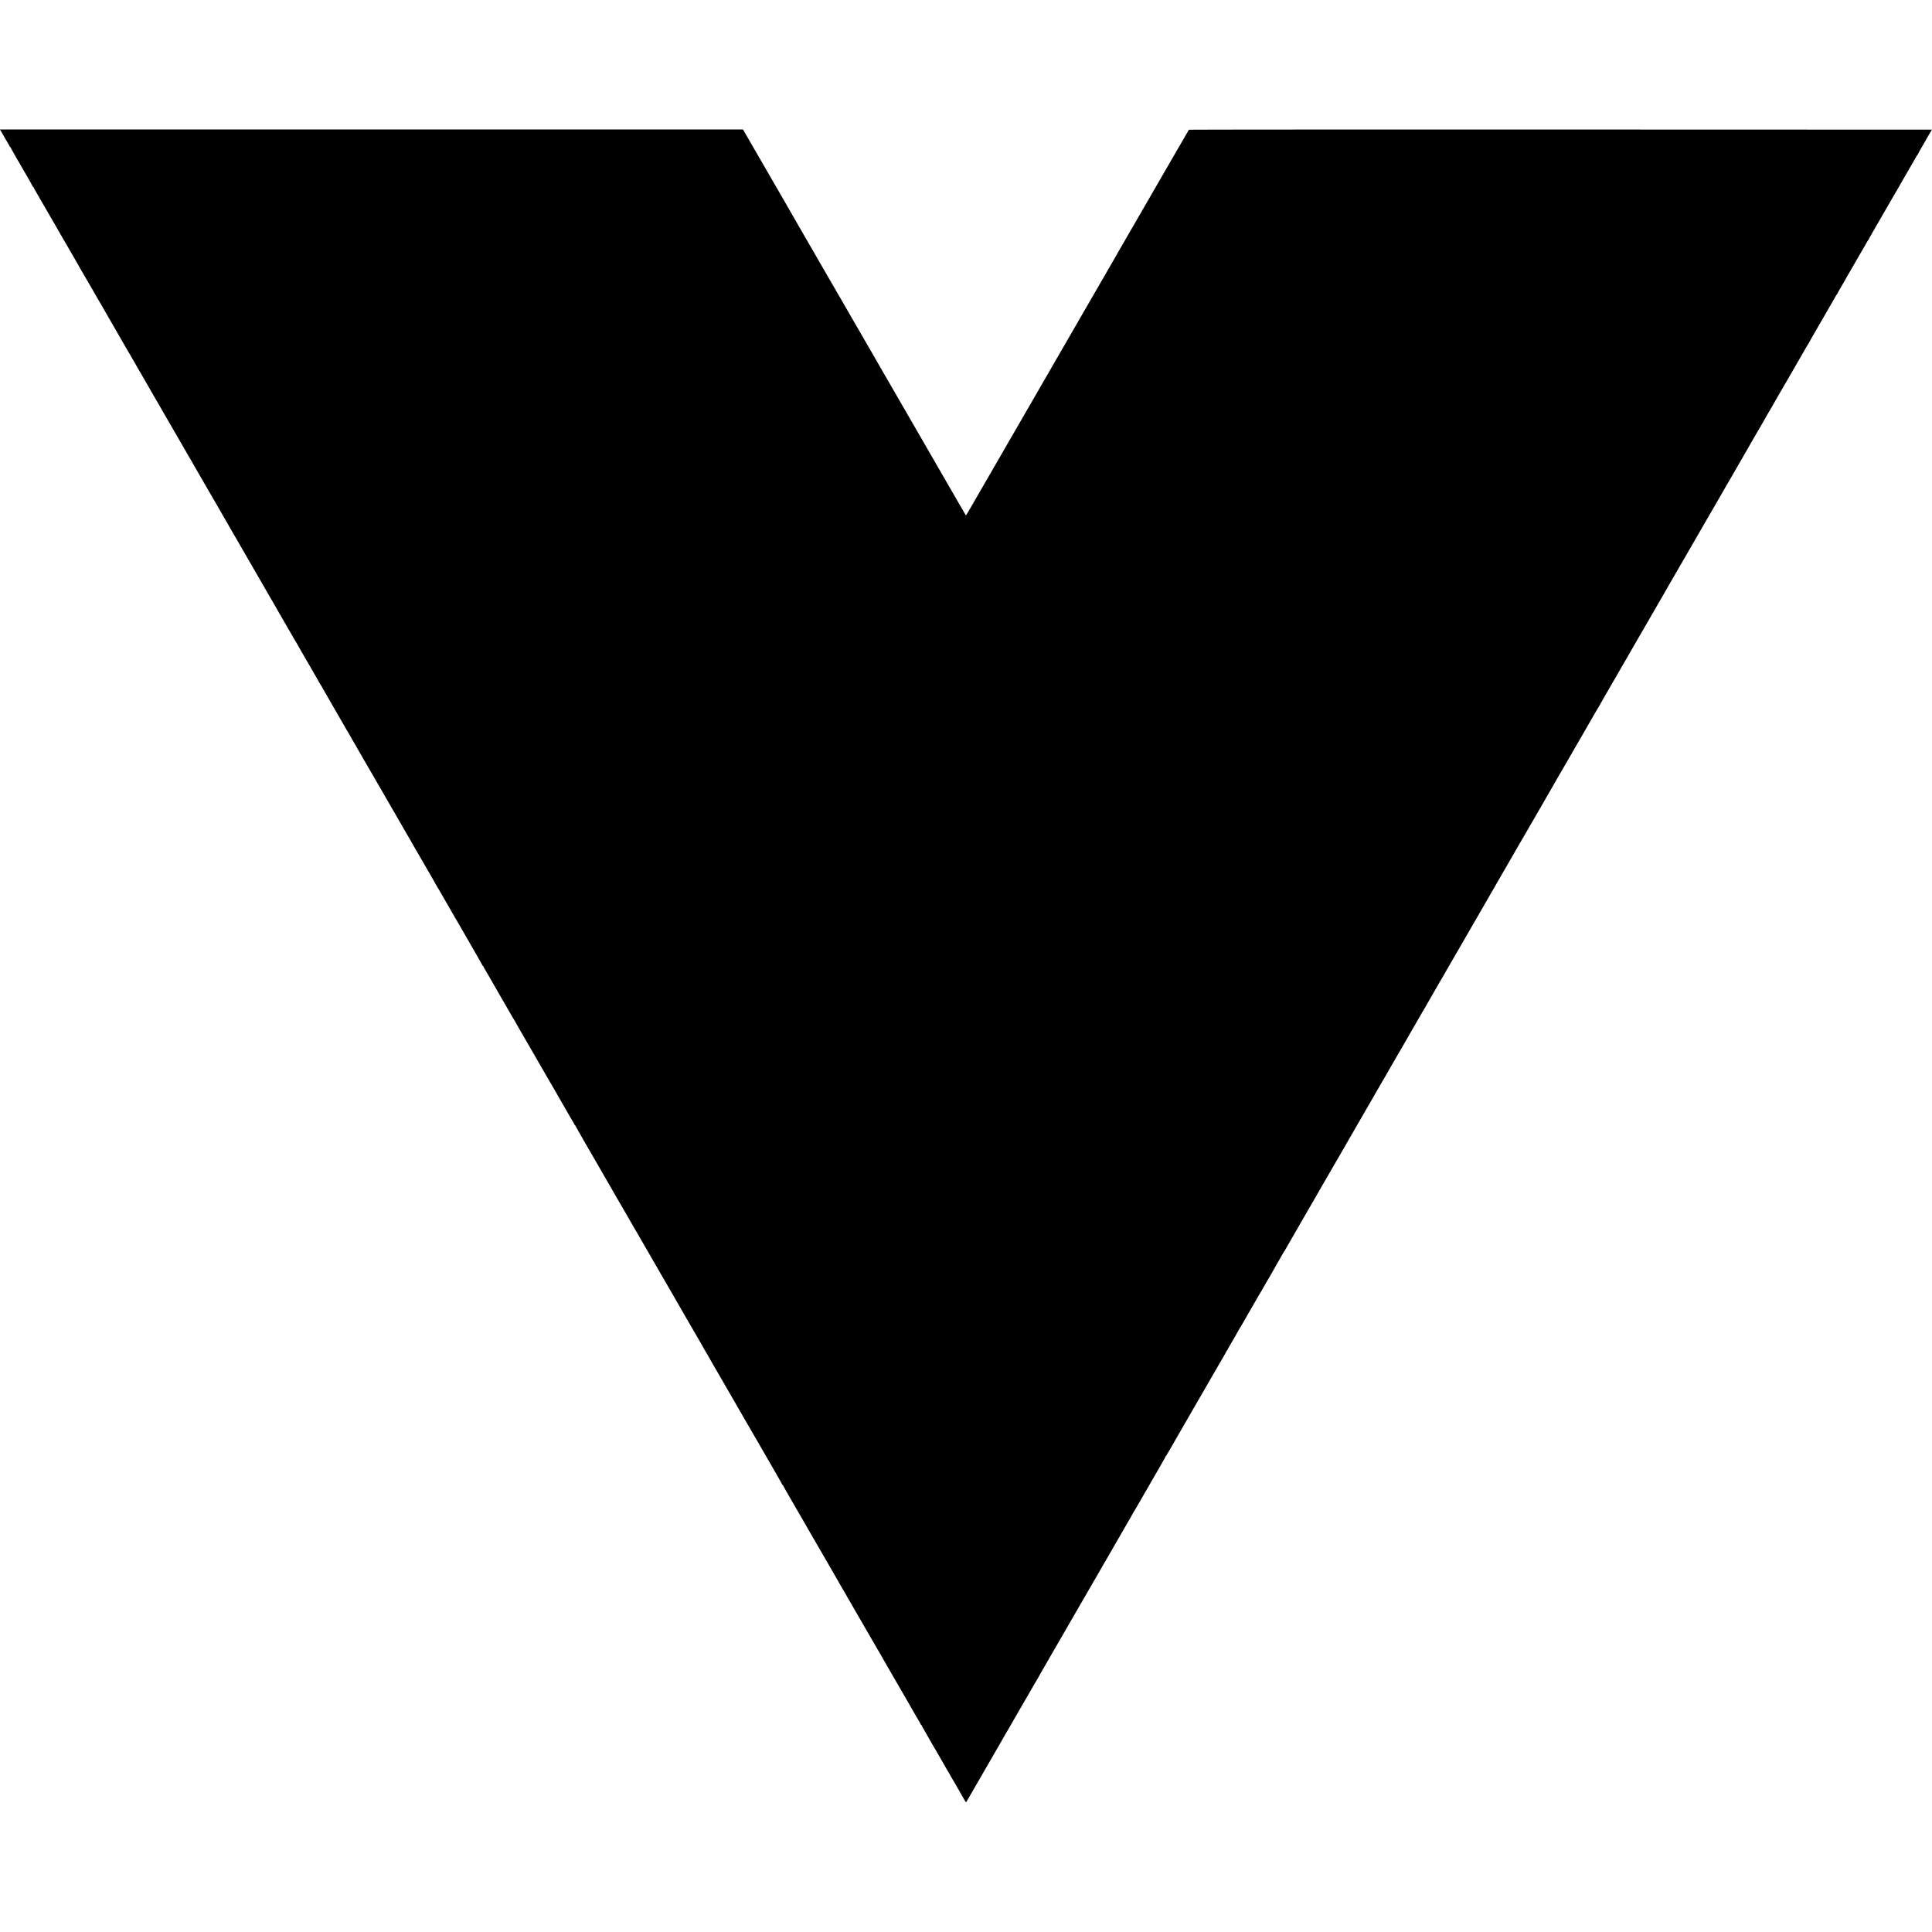
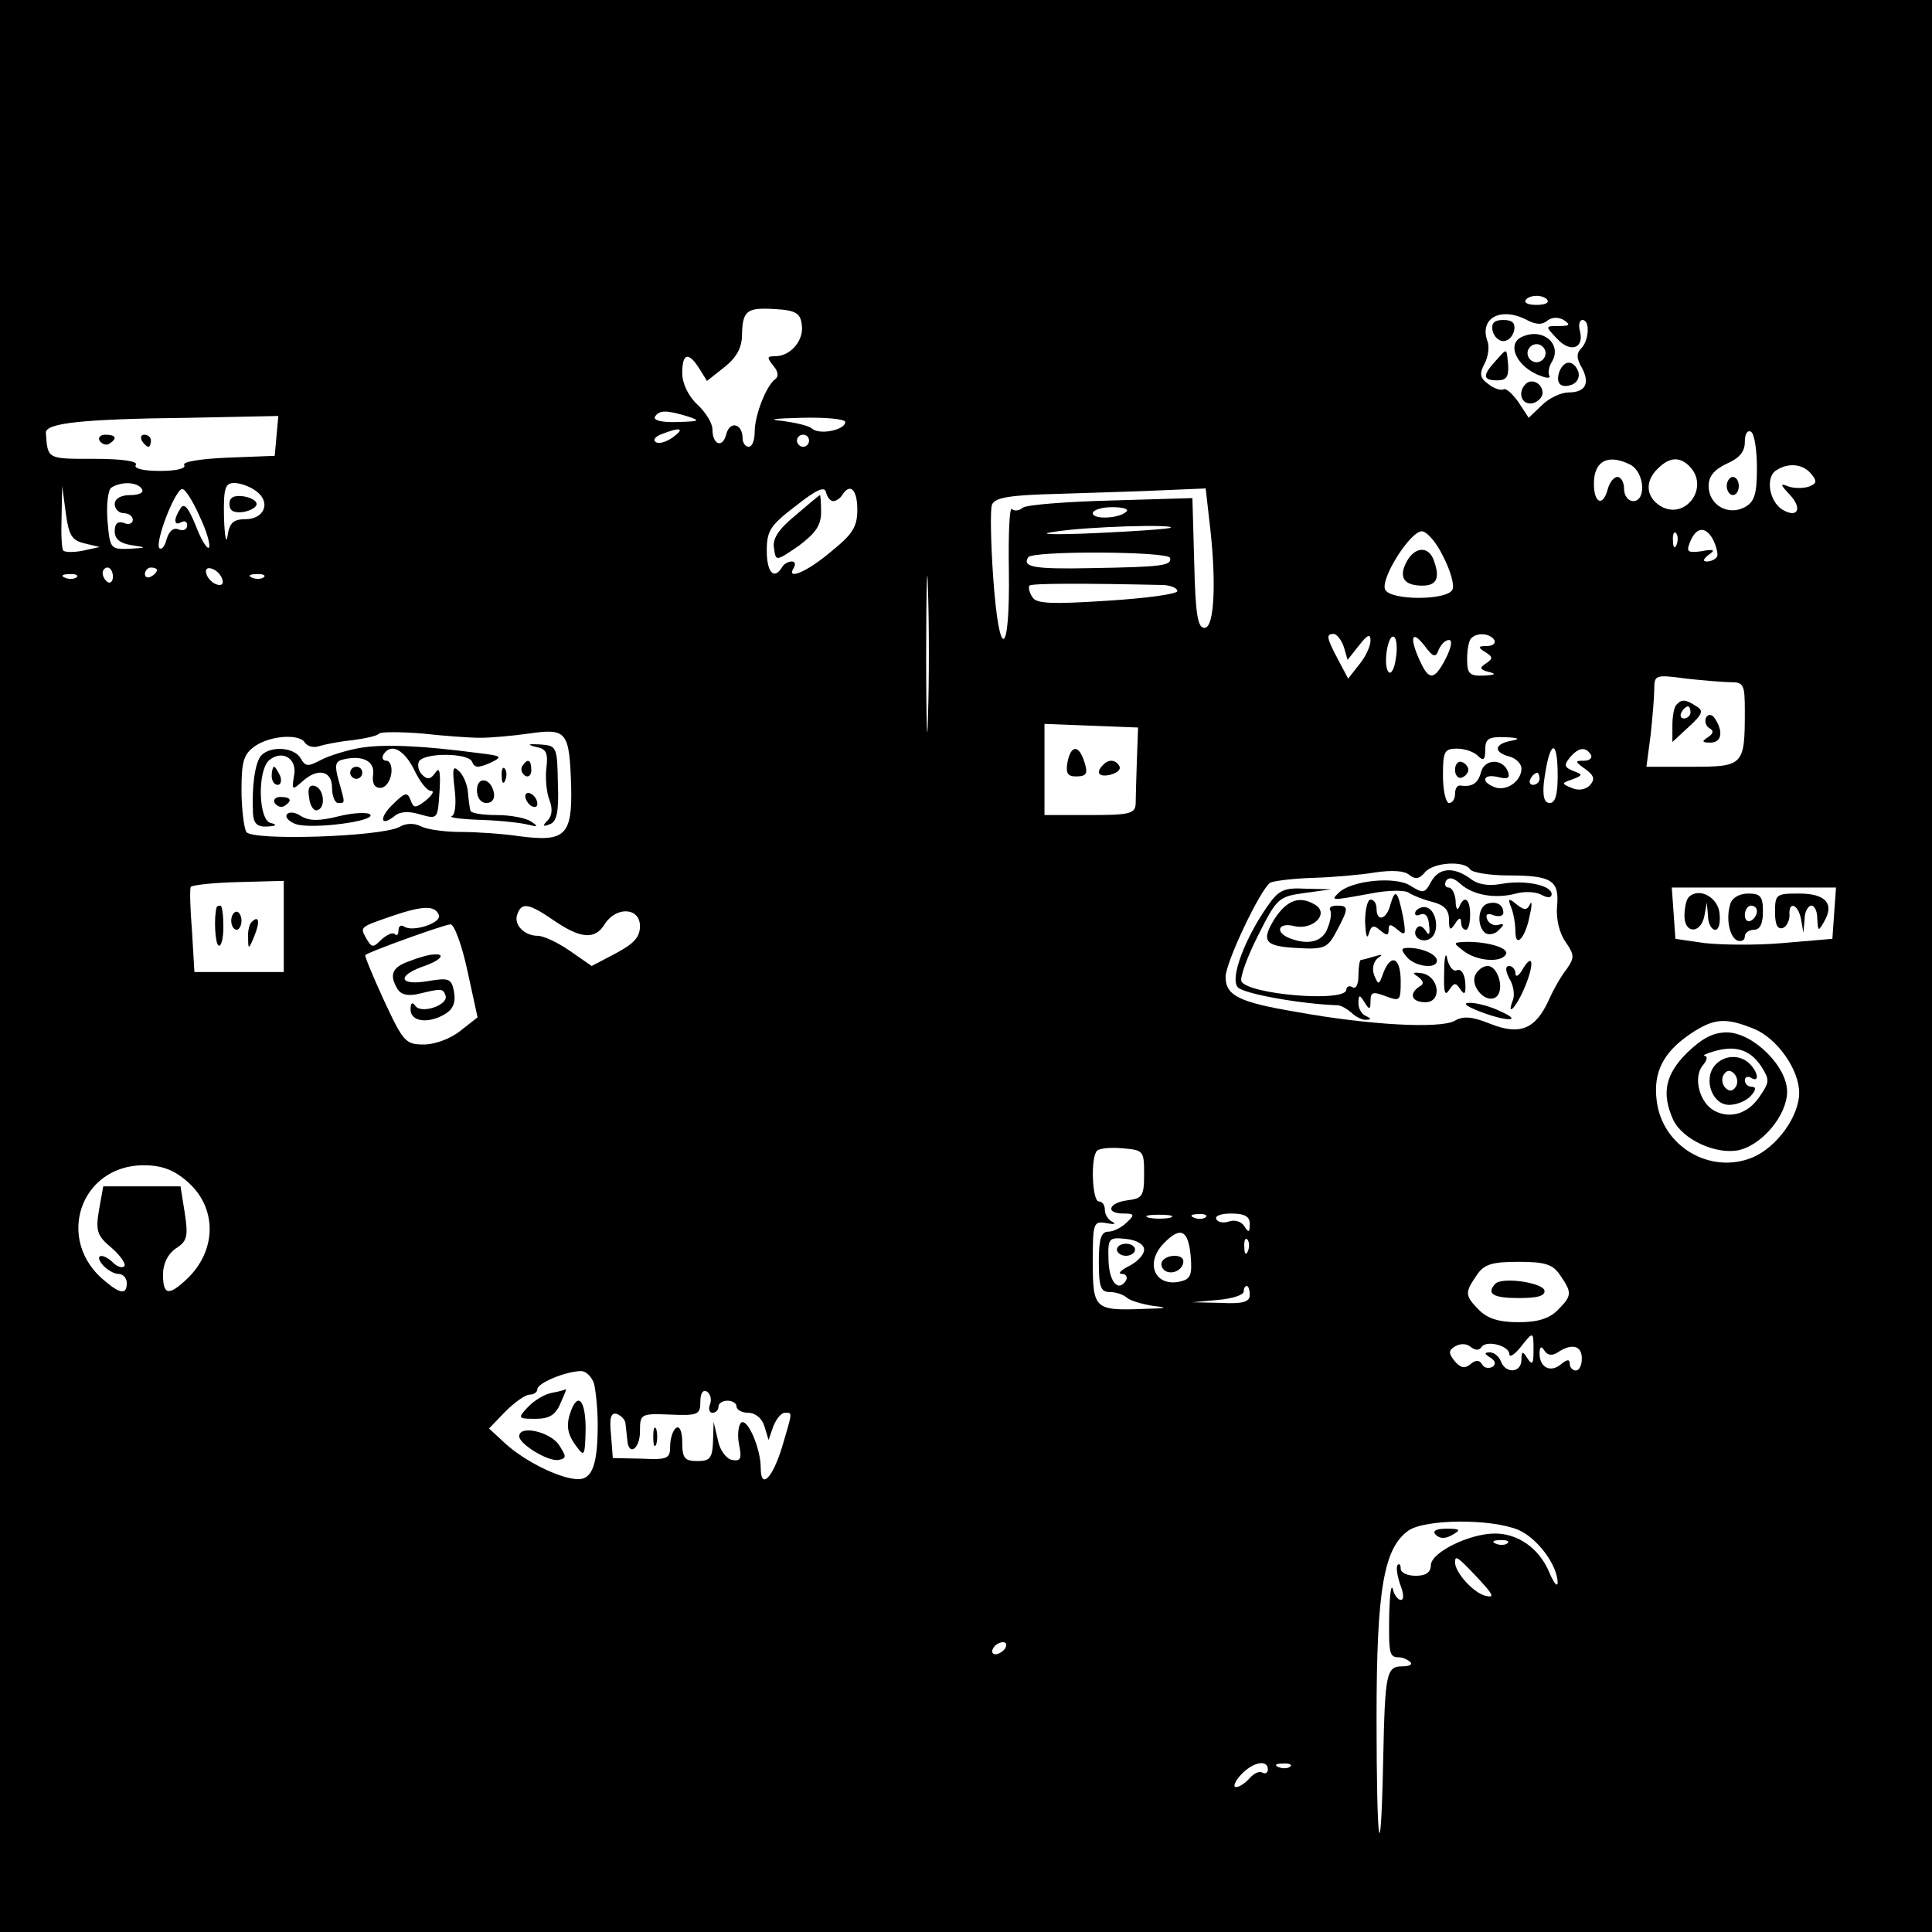
- <svg xmlns="http://www.w3.org/2000/svg" version="1.0" width="16pt" height="16pt" viewBox="0 0 16 16" preserveAspectRatio="xMidYMid meet">
-   <g transform="translate(0,16) scale(0.00032,-0.00032)" fill="#000000" stroke="none">
-     <path d="M18 46618 c45 -75 122 -207 122 -211 0 -2 25 -45 55 -95 30 -50 55 -96 55 -102 0 -5 5 -10 10 -10 6 0 10 -4 10 -9 0 -5 73 -135 161 -288 89 -153 173 -298 187 -323 14 -25 32 -57 41 -72 88 -149 187 -324 189 -335 2 -7 8 -13 13 -13 5 0 9 -4 9 -10 0 -5 46 -89 103 -187 175 -302 490 -846 507 -876 8 -16 20 -36 25 -45 28 -46 290 -498 339 -585 13 -23 74 -129 136 -236 61 -107 123 -215 137 -240 14 -25 29 -50 33 -56 5 -5 23 -37 40 -70 18 -33 38 -67 44 -75 11 -16 21 -33 63 -109 14 -25 29 -50 33 -56 4 -5 21 -35 38 -65 55 -100 261 -455 269 -465 4 -5 14 -21 20 -35 15 -29 41 -75 103 -180 24 -41 52 -88 60 -105 9 -16 57 -100 107 -185 112 -193 362 -626 380 -660 8 -14 23 -38 33 -55 11 -16 23 -37 27 -45 4 -8 26 -46 48 -85 23 -38 53 -90 67 -115 46 -81 64 -113 178 -310 62 -107 121 -210 132 -227 37 -67 56 -99 85 -148 16 -27 32 -57 36 -65 4 -8 15 -27 25 -42 9 -15 53 -89 96 -165 44 -76 177 -307 296 -513 120 -206 268 -463 330 -570 131 -227 117 -203 200 -348 36 -62 73 -125 82 -140 10 -15 21 -34 25 -42 4 -8 20 -37 36 -65 17 -27 38 -65 48 -82 49 -85 64 -111 87 -153 13 -25 28 -49 32 -55 4 -5 78 -134 165 -285 87 -151 166 -288 176 -305 10 -16 26 -43 35 -59 9 -17 125 -217 257 -445 132 -229 253 -441 270 -471 17 -30 45 -79 64 -108 18 -29 33 -54 33 -57 0 -2 20 -37 44 -77 24 -40 123 -212 221 -383 97 -170 190 -330 205 -355 16 -25 39 -65 53 -90 13 -25 81 -144 152 -265 70 -121 137 -238 150 -260 12 -22 37 -65 55 -95 18 -30 43 -73 55 -95 12 -22 48 -85 80 -140 77 -132 163 -280 190 -330 13 -22 71 -123 130 -225 59 -102 116 -199 126 -217 10 -17 29 -50 43 -72 15 -22 26 -43 26 -45 0 -2 27 -50 60 -106 33 -56 60 -103 60 -105 0 -2 55 -98 90 -155 8 -14 182 -316 239 -414 13 -22 45 -79 72 -124 27 -46 49 -86 49 -89 0 -2 14 -24 30 -48 16 -24 30 -46 30 -49 0 -5 74 -135 100 -176 5 -8 24 -42 43 -75 50 -88 58 -101 262 -455 104 -179 199 -345 213 -370 14 -25 28 -49 32 -55 4 -5 17 -26 28 -45 10 -19 62 -109 114 -200 114 -197 133 -230 170 -295 16 -27 33 -57 38 -65 17 -28 96 -165 103 -180 4 -8 16 -28 26 -45 10 -16 77 -131 148 -255 72 -124 181 -313 243 -420 62 -107 121 -209 131 -227 35 -62 323 -560 392 -678 38 -66 83 -145 100 -175 16 -30 33 -59 37 -65 4 -5 17 -27 29 -47 34 -61 56 -100 90 -156 17 -29 31 -55 31 -57 0 -2 17 -32 39 -67 21 -35 134 -229 251 -433 117 -203 235 -407 261 -451 27 -45 49 -85 49 -88 0 -4 8 -19 19 -34 15 -21 200 -341 309 -533 10 -19 33 -58 51 -87 17 -29 31 -54 31 -56 0 -2 25 -44 55 -94 30 -50 55 -95 55 -98 0 -4 6 -15 14 -23 7 -9 27 -41 43 -71 17 -30 170 -297 342 -594 171 -296 311 -542 311 -547 0 -5 5 -9 10 -9 6 0 10 -4 10 -10 0 -5 22 -47 49 -92 27 -46 58 -99 68 -118 24 -43 81 -140 93 -160 5 -8 66 -114 135 -235 69 -121 130 -227 135 -235 12 -21 259 -447 283 -490 10 -19 28 -47 38 -62 11 -14 19 -29 19 -32 0 -3 37 -69 83 -148 99 -170 305 -526 337 -583 13 -22 31 -53 41 -70 11 -16 22 -37 26 -45 7 -14 82 -146 103 -180 14 -24 181 -311 205 -355 13 -22 46 -80 75 -130 29 -49 64 -110 78 -135 14 -25 51 -88 82 -140 31 -52 59 -102 63 -110 4 -8 18 -33 31 -55 205 -353 284 -489 309 -535 17 -30 45 -78 62 -106 18 -28 36 -60 39 -72 4 -12 12 -22 17 -22 5 0 9 -4 9 -10 0 -5 109 -197 241 -427 133 -230 250 -431 259 -448 51 -90 222 -385 280 -485 37 -63 78 -135 92 -160 14 -25 67 -117 118 -205 51 -88 101 -175 111 -193 34 -58 55 -95 149 -257 51 -88 101 -173 110 -190 9 -16 76 -131 147 -255 72 -124 140 -241 151 -260 61 -108 281 -489 355 -615 38 -66 77 -133 87 -150 35 -63 91 -161 100 -175 14 -23 99 -169 128 -220 54 -97 135 -235 142 -245 4 -5 20 -32 35 -60 26 -48 238 -416 276 -480 10 -16 26 -46 37 -65 30 -53 382 -661 403 -695 10 -16 22 -37 26 -45 4 -8 26 -48 50 -88 24 -41 43 -75 43 -77 0 -2 22 -40 50 -85 27 -45 50 -84 50 -86 0 -3 38 -69 83 -147 84 -142 302 -520 340 -587 10 -19 34 -60 52 -90 18 -30 44 -75 57 -100 14 -25 45 -79 70 -120 25 -41 56 -96 70 -121 14 -25 77 -133 138 -240 62 -107 122 -210 132 -229 25 -43 310 -535 337 -581 11 -19 26 -45 34 -59 17 -32 238 -414 266 -460 11 -19 24 -41 28 -49 3 -7 75 -133 160 -278 84 -146 153 -269 153 -274 0 -5 5 -9 10 -9 6 0 10 -4 10 -10 0 -5 82 -150 181 -322 182 -314 201 -346 240 -415 12 -21 80 -139 152 -263 71 -124 141 -245 155 -270 14 -25 28 -49 32 -55 6 -8 145 -248 220 -380 37 -66 209 -362 229 -395 11 -19 24 -42 28 -49 4 -8 67 -118 140 -243 73 -125 133 -230 133 -233 0 -2 15 -28 33 -57 19 -29 47 -78 64 -108 17 -30 53 -93 79 -139 53 -90 82 -141 157 -272 82 -142 115 -199 381 -659 142 -245 268 -463 281 -485 12 -22 71 -125 132 -230 60 -104 172 -298 248 -430 76 -132 146 -253 156 -270 11 -16 22 -36 26 -44 3 -8 30 -54 60 -103 29 -49 53 -91 53 -93 0 -3 18 -34 40 -70 22 -36 40 -67 40 -69 0 -2 37 -66 81 -142 45 -77 98 -168 119 -204 20 -36 47 -81 58 -100 12 -19 27 -47 33 -62 6 -16 15 -28 20 -28 5 0 9 -4 9 -9 0 -6 63 -118 140 -251 77 -133 140 -243 140 -245 0 -2 18 -33 41 -70 22 -37 49 -83 60 -101 10 -19 29 -51 40 -71 25 -45 109 -189 126 -218 7 -11 17 -29 22 -40 6 -11 22 -38 35 -60 14 -22 37 -62 52 -90 14 -27 35 -62 45 -77 11 -14 19 -29 19 -32 0 -3 18 -35 40 -71 22 -36 40 -67 40 -69 0 -2 19 -35 42 -72 23 -38 55 -94 72 -124 26 -47 139 -244 171 -298 6 -9 21 -36 34 -60 28 -48 37 -51 51 -19 6 12 19 36 29 52 10 17 27 46 38 65 11 19 104 181 208 360 103 179 199 345 213 370 14 25 42 74 64 109 21 34 38 65 38 67 0 2 18 33 40 69 22 36 40 67 40 69 0 3 177 310 199 346 16 26 136 234 140 244 2 5 25 44 52 88 27 44 49 81 49 84 0 2 18 34 40 70 22 36 40 67 40 69 0 2 20 36 43 77 35 58 169 289 297 513 9 17 50 86 90 155 40 69 86 150 103 180 16 30 35 62 41 70 6 8 16 24 22 35 35 64 72 129 167 293 59 100 116 199 127 220 11 20 30 53 41 72 43 72 1070 1850 1121 1940 14 25 65 113 113 195 48 83 96 166 107 185 10 19 28 50 38 68 11 18 73 124 137 235 64 111 175 303 246 427 71 124 173 299 225 390 52 91 116 202 143 248 27 45 49 85 49 89 0 4 6 14 14 22 7 9 28 43 46 76 26 47 251 436 378 655 11 19 29 51 40 70 11 19 101 176 201 348 99 172 181 317 181 323 0 5 5 9 10 9 6 0 10 5 10 11 0 6 8 23 18 37 11 15 32 52 49 82 16 30 130 228 253 440 122 212 234 405 248 430 13 25 39 70 57 100 39 65 69 117 130 225 25 44 50 87 55 95 12 19 78 134 220 380 61 107 129 224 150 260 161 277 222 382 246 425 15 28 47 83 71 123 24 41 43 78 43 83 0 5 4 9 8 9 4 0 13 12 19 28 7 15 23 45 36 67 66 110 277 478 277 483 0 3 6 13 14 21 7 9 27 41 43 71 17 30 45 80 63 110 34 57 375 649 394 685 6 11 16 27 22 35 6 8 26 42 44 75 18 33 41 74 51 90 10 17 24 41 32 55 54 97 72 128 88 152 11 14 19 28 19 30 0 3 79 141 175 308 96 167 175 305 175 308 0 3 6 13 14 21 7 9 26 39 41 66 33 60 276 483 338 587 24 40 46 80 50 88 4 8 13 24 20 35 14 23 95 163 125 215 11 19 52 91 92 160 40 69 80 139 90 155 9 17 103 179 207 360 105 182 200 346 211 365 103 181 463 802 489 845 7 11 15 27 19 35 4 8 29 51 55 95 64 110 828 1433 848 1470 9 17 24 41 33 55 9 14 29 48 45 77 15 28 52 93 82 145 30 51 62 107 71 123 17 30 231 398 400 690 51 88 103 179 115 202 12 23 26 48 32 55 6 7 24 38 40 68 17 30 61 107 98 170 37 63 84 144 103 180 19 36 41 72 48 81 8 8 14 18 14 21 0 4 27 51 59 106 32 55 72 124 89 154 16 29 71 125 122 213 51 88 104 180 118 205 13 25 28 50 32 55 4 6 17 26 28 45 11 19 45 80 77 135 31 55 66 116 77 135 11 19 88 152 171 295 401 694 620 1072 650 1125 11 19 87 152 170 295 83 143 158 273 166 288 9 16 21 36 26 45 6 9 31 52 55 96 25 43 54 94 66 115 11 20 95 164 186 321 91 157 173 299 182 315 9 17 26 46 37 65 12 19 66 114 121 210 56 96 108 186 117 200 8 14 24 40 34 59 24 45 383 664 412 713 5 9 17 29 26 45 15 28 120 210 241 419 36 61 68 117 72 125 4 8 12 23 19 34 35 57 245 420 262 453 11 20 35 61 53 90 17 29 32 54 32 56 0 3 28 51 62 108 33 57 70 119 80 138 10 19 23 42 28 50 5 8 32 53 59 100 27 47 149 258 271 470 122 212 234 405 248 430 30 53 62 108 80 135 6 11 15 27 19 35 4 8 85 150 181 315 96 165 187 323 202 350 31 56 116 202 130 225 5 8 25 42 43 75 19 33 92 159 162 280 149 257 157 271 202 350 19 33 38 67 43 75 9 14 228 392 275 475 12 22 55 96 95 165 40 69 80 139 90 155 24 42 202 350 221 383 9 15 27 47 41 72 14 25 75 131 136 236 61 106 121 210 134 232 99 172 271 470 279 482 5 8 23 40 40 70 18 30 81 141 142 245 60 105 121 210 135 235 14 25 71 124 127 220 56 96 143 247 194 335 51 88 96 167 102 175 14 24 180 311 204 355 23 43 340 590 356 615 5 8 50 87 101 175 171 301 517 898 582 1008 25 43 46 81 46 83 0 2 12 23 27 47 14 23 40 67 56 97 16 30 35 62 42 70 7 8 15 22 18 30 4 8 20 38 37 65 16 28 33 57 37 65 6 12 111 196 143 250 5 8 55 95 112 193 57 98 113 195 126 215 12 20 27 46 32 57 6 11 14 27 20 35 5 8 76 130 156 270 80 140 165 287 187 325 23 39 52 90 66 115 13 25 30 52 37 61 8 8 14 18 14 21 0 4 41 77 92 165 50 87 175 302 276 478 101 176 208 360 236 408 28 49 67 117 86 152 19 35 41 70 48 77 6 6 12 15 12 19 0 7 124 224 167 291 12 21 23 40 23 42 0 2 21 40 46 83 26 43 55 92 64 109 54 95 327 568 354 614 19 30 45 75 59 100 71 128 82 145 89 148 4 2 8 8 8 13 0 5 42 82 94 172 311 538 496 858 518 897 14 25 40 70 58 100 18 30 42 71 53 90 10 19 79 139 152 265 73 127 142 246 153 265 10 19 43 76 72 125 29 50 63 108 75 130 65 116 80 140 87 143 4 2 8 8 8 12 0 8 114 212 140 250 6 8 14 24 20 35 5 11 54 97 108 190 l100 170 -9611 3 c-5286 1 -9614 -1 -9618 -5 -5 -6 -419 -719 -619 -1068 -89 -155 -267 -463 -323 -560 -38 -66 -81 -140 -95 -165 -31 -56 -263 -457 -526 -910 -110 -190 -224 -388 -254 -440 -29 -52 -61 -109 -71 -125 -23 -39 -243 -420 -268 -465 -11 -19 -204 -352 -428 -740 -224 -388 -477 -826 -563 -975 -85 -148 -185 -322 -222 -385 -37 -63 -120 -207 -185 -320 -65 -113 -177 -306 -248 -430 -72 -124 -172 -297 -222 -385 -51 -88 -142 -245 -202 -350 -131 -226 -247 -427 -408 -705 -65 -113 -249 -432 -410 -710 -160 -278 -388 -673 -506 -877 -118 -205 -216 -373 -219 -373 -3 0 -52 82 -109 183 -58 100 -144 250 -192 332 -95 164 -402 696 -647 1120 -85 149 -228 396 -317 550 -212 365 -982 1700 -1008 1745 -10 19 -43 76 -72 125 -29 50 -64 110 -77 135 -14 25 -63 110 -110 190 -47 80 -96 165 -110 190 -14 25 -99 171 -188 325 -89 154 -174 300 -188 325 -13 25 -64 113 -112 195 -48 83 -140 242 -205 355 -65 113 -183 317 -263 454 -79 137 -152 264 -163 282 -50 89 -335 583 -354 614 -12 19 -34 58 -50 85 -15 28 -129 226 -253 440 -124 215 -235 408 -247 430 -12 22 -69 121 -127 220 -58 99 -226 389 -373 645 -148 256 -324 561 -392 678 -67 117 -134 232 -147 255 -13 23 -33 59 -46 80 l-22 37 -9615 0 -9615 0 20 -32z" />
+ <svg xmlns="http://www.w3.org/2000/svg" version="1.0" width="320pt" height="320pt" viewBox="0 0 320 320" preserveAspectRatio="xMidYMid meet">
+   <g transform="translate(0,320) scale(0.1,-0.1)" fill="#000000" stroke="none">
+     <path d="M0 1600 l0 -1600 1600 0 1600 0 0 1600 0 1600 -1600 0 -1600 0 0 -1600z m2563 1103 c3 -5 -5 -8 -18 -8 -13 0 -21 3 -18 8 2 4 10 7 18 7 8 0 16 -3 18 -7z m-1235 -41 c4 -25 -18 -52 -44 -52 -14 0 -14 -2 -3 -16 8 -9 9 -18 3 -22 -15 -11 -34 -60 -34 -87 0 -14 -4 -25 -10 -25 -5 0 -10 6 -10 14 0 24 -21 30 -27 7 -6 -24 -23 -18 -23 8 0 10 -11 28 -25 41 -15 14 -25 35 -25 52 0 33 10 36 28 8 l13 -21 29 23 c20 16 29 32 29 54 1 40 8 45 56 42 33 -2 41 -7 43 -26z m1203 7 c14 -7 24 -7 32 0 8 6 18 6 27 1 12 -8 10 -10 -8 -10 -23 0 -23 0 -3 -21 22 -24 45 -16 38 12 -3 11 -1 19 4 19 13 0 11 -34 -2 -47 -8 -8 -8 -17 1 -32 14 -26 6 -41 -22 -41 -12 0 -32 -9 -44 -21 l-22 -21 -17 26 c-10 14 -21 24 -25 21 -4 -2 -15 1 -25 9 -14 10 -15 17 -6 34 6 11 8 28 5 36 -15 40 23 59 67 35z m-1391 -159 c21 -7 18 -8 -18 -9 -26 -1 -41 3 -37 9 7 11 19 11 55 0z m-682 -32 l-3 -33 -78 -3 c-46 -2 -75 -7 -72 -12 4 -6 -13 -10 -40 -10 -28 0 -44 4 -40 10 4 6 -22 10 -69 10 -78 0 -77 -1 -80 43 -1 16 57 23 237 25 l148 3 -3 -33z m942 23 c0 -13 -42 -22 -55 -11 -5 5 -28 10 -50 13 -25 2 -13 4 33 5 39 1 72 -2 72 -7z m-285 -25 c-11 -8 -24 -12 -29 -8 -5 3 -1 9 10 13 31 12 39 10 19 -5z m1795 -51 c0 -44 -4 -56 -20 -65 -28 -15 -60 4 -60 35 0 16 9 27 30 37 21 9 30 20 30 36 0 13 4 20 10 17 6 -3 10 -31 10 -60z m-1570 45 c0 -5 -4 -10 -10 -10 -5 0 -10 5 -10 10 0 6 5 10 10 10 6 0 10 -4 10 -10z m1361 -40 c23 -13 26 -60 4 -60 -8 0 -15 9 -15 20 0 11 -5 20 -11 20 -6 0 -13 -9 -16 -20 -8 -30 -23 -24 -23 9 0 38 24 50 61 31z m97 -2 c35 -35 -7 -91 -48 -66 -24 15 -26 41 -4 62 19 19 36 20 52 4z m202 -13 c10 -12 9 -16 -4 -21 -9 -3 -24 -3 -33 0 -15 6 -15 4 2 -14 21 -23 12 -39 -13 -24 -22 14 -28 54 -10 65 20 13 44 11 58 -6z m-2765 -25 c4 -6 -5 -10 -19 -10 -16 0 -26 -6 -26 -15 0 -8 7 -15 15 -15 8 0 15 -5 15 -11 0 -6 -7 -9 -15 -5 -10 3 -15 -1 -15 -14 0 -13 9 -20 28 -23 26 -4 26 -4 -4 -6 -31 -1 -32 0 -36 47 -2 26 1 50 6 54 16 11 44 10 51 -2z m190 -4 c24 -18 13 -46 -19 -46 -19 0 -26 -6 -29 -27 -2 -16 -5 -2 -6 30 -1 49 2 57 17 57 10 0 27 -6 37 -14z m955 -16 c5 0 12 5 15 10 13 21 25 9 25 -24 0 -29 -8 -41 -44 -70 -40 -34 -75 -48 -61 -26 3 6 2 10 -4 10 -5 0 -13 -4 -16 -10 -13 -21 -25 -8 -25 28 0 33 6 42 48 74 34 27 48 33 50 23 2 -8 7 -15 12 -15z m-1240 -70 l25 -6 -27 -6 c-15 -3 -30 -3 -33 0 -3 3 -4 28 -3 56 l1 51 6 -45 c5 -37 10 -45 31 -50z m191 44 c12 -25 18 -48 15 -51 -3 -3 -13 13 -22 37 -12 29 -19 38 -25 28 -12 -18 -11 -30 1 -23 6 3 10 1 10 -5 0 -7 -6 -10 -14 -7 -9 4 -16 -3 -20 -16 -3 -12 -8 -18 -12 -15 -8 9 26 98 38 98 5 0 18 -21 29 -46z m1672 -6 c12 -98 9 -178 -8 -178 -11 0 -15 21 -17 108 l-3 107 -135 -4 c-74 -2 -140 -7 -146 -12 -6 -5 -14 -6 -18 -2 -4 4 -6 -42 -5 -102 2 -145 -16 -153 -26 -11 -4 58 -5 112 -2 120 5 12 29 16 109 18 57 2 135 4 174 6 l71 3 6 -53z m-137 15 c-11 -12 -56 -14 -56 -3 0 5 14 10 32 10 17 0 28 -3 24 -7z m73 -27 c-2 -2 -58 -6 -124 -9 -70 -3 -99 -2 -70 2 54 9 201 13 194 7z m905 -48 c-3 -5 -11 -8 -17 -8 -7 0 -6 4 3 11 12 8 9 10 -12 6 -21 -3 -25 -1 -20 12 10 28 26 31 39 8 6 -12 9 -25 7 -29z m-1307 -265 c-1 -59 -3 -13 -3 102 0 116 2 164 3 108 2 -56 2 -151 0 -210z m853 266 c12 -23 19 -47 16 -55 -7 -19 -105 -19 -112 0 -7 19 42 96 61 96 8 0 24 -18 35 -41z m387 19 c-3 -8 -6 -5 -6 6 -1 11 2 17 5 13 3 -3 4 -12 1 -19z m-839 -22 c3 -13 -13 -15 -131 -17 -96 -2 -114 2 -104 18 7 11 231 10 235 -1z m-1751 -31 c0 -8 -4 -12 -9 -9 -4 3 -8 9 -8 15 0 5 4 9 8 9 5 0 9 -7 9 -15z m73 11 c0 -3 -4 -8 -10 -11 -5 -3 -10 -1 -10 4 0 6 5 11 10 11 6 0 10 -2 10 -4z m108 -15 c3 -8 -1 -12 -9 -9 -7 2 -15 10 -17 17 -3 8 1 12 9 9 7 -2 15 -10 17 -17z m-241 3 c-3 -3 -12 -4 -19 -1 -8 3 -5 6 6 6 11 1 17 -2 13 -5z m310 0 c-3 -3 -12 -4 -19 -1 -8 3 -5 6 6 6 11 1 17 -2 13 -5z m1491 -13 c12 -1 22 -5 22 -10 0 -5 -52 -12 -116 -16 -92 -6 -118 -5 -124 6 -5 7 -7 16 -5 19 3 4 92 4 223 1z m298 -103 l6 -21 19 24 c14 18 19 20 19 8 0 -9 -8 -27 -19 -40 l-18 -23 -17 32 c-19 36 -20 42 -7 42 5 0 13 -10 17 -22z m86 -18 c-2 -17 -8 -28 -12 -23 -10 10 -1 65 9 58 4 -2 6 -18 3 -35z m71 14 c4 9 11 16 17 16 6 0 4 -12 -5 -30 -19 -37 -28 -38 -43 -5 -18 39 -14 53 7 26 15 -20 19 -21 24 -7z m92 16 c3 -5 -2 -10 -12 -10 -15 0 -16 -2 -3 -10 13 -8 13 -11 1 -19 -11 -7 -10 -10 5 -14 13 -3 11 -5 -8 -6 -24 -1 -28 3 -28 27 0 16 3 32 7 35 10 10 31 8 38 -3z m393 -70 c20 0 22 -5 22 -47 0 -91 -2 -93 -88 -93 l-75 0 7 53 c3 28 6 63 6 76 0 23 2 24 53 17 28 -3 62 -6 75 -6z m-985 -130 c-1 -30 -2 -63 -2 -72 -1 -16 -12 -18 -76 -18 l-75 0 0 75 0 76 78 -3 77 -3 -2 -55z m-1088 38 c17 0 53 3 81 7 63 9 67 4 70 -87 2 -82 -10 -93 -86 -83 -27 4 -70 7 -96 7 -27 0 -56 4 -66 9 -12 6 -25 6 -37 -1 -32 -16 -243 -23 -253 -8 -4 7 -8 39 -8 70 0 48 4 59 22 72 26 18 74 21 83 6 4 -6 14 -9 23 -6 10 3 34 8 56 10 21 3 41 7 44 11 3 3 36 3 72 0 36 -4 79 -7 95 -7z m1708 -5 c-28 -5 -30 -19 -3 -26 11 -3 20 -12 20 -20 0 -21 -25 -38 -44 -31 -24 9 -20 23 5 17 16 -4 20 -2 17 8 -8 23 -39 23 -45 0 -5 -19 -15 -25 -35 -22 -5 0 -8 -6 -8 -14 0 -8 -4 -15 -10 -15 -5 0 -10 20 -10 45 0 40 2 45 23 45 13 0 28 -5 35 -12 9 -9 12 -7 12 10 0 18 5 22 33 21 23 -1 26 -3 10 -6z m77 -58 c0 -31 -4 -45 -13 -45 -9 0 -12 10 -10 33 9 71 23 78 23 12z m55 35 c3 -5 -2 -10 -11 -10 -16 0 -16 -1 2 -14 15 -11 16 -17 7 -27 -7 -7 -19 -9 -30 -4 -17 7 -17 8 1 14 18 7 18 8 2 14 -15 6 -16 10 -6 22 14 17 26 19 35 5z m-85 -40 c0 -5 -5 -10 -11 -10 -5 0 -7 5 -4 10 3 6 8 10 11 10 2 0 4 -4 4 -10z m-115 -150 c3 -5 32 -10 63 -10 72 0 85 -8 81 -51 -2 -21 4 -45 14 -59 15 -22 15 -26 2 -45 -9 -11 -22 -34 -30 -52 -22 -48 -48 -58 -96 -39 -30 12 -45 14 -60 5 -25 -13 -141 -7 -262 15 -95 16 -117 27 -117 58 0 24 58 146 74 156 6 3 38 7 71 8 33 1 79 5 103 9 27 4 48 3 56 -4 10 -8 17 -7 26 4 14 17 66 20 75 5z m-1965 -94 l0 -76 -74 0 -74 0 -4 68 c-3 37 -4 70 -2 73 2 3 37 7 79 8 l75 2 0 -75z m2568 22 l-3 -43 -82 -7 c-45 -4 -103 -3 -130 0 l-48 7 -3 43 -3 42 136 0 136 0 -3 -42z m-2311 -4 c4 -13 -43 -28 -57 -19 -6 4 -10 1 -10 -6 0 -7 -3 -10 -6 -6 -4 3 -13 -1 -22 -9 -14 -14 -16 -14 -25 1 -11 20 -12 19 43 38 50 17 71 18 77 1z m191 -9 c44 -30 68 -32 84 -5 19 29 58 27 58 -4 0 -18 -10 -29 -40 -45 l-40 -21 -36 25 c-20 14 -44 25 -53 25 -23 0 -41 19 -34 36 7 20 19 18 61 -11z m-144 -82 l17 -78 -28 -22 c-16 -13 -42 -23 -61 -23 -30 0 -34 4 -66 73 -18 39 -32 73 -31 75 4 5 129 50 141 51 6 1 19 -34 28 -76z m2131 -97 c39 -16 75 -68 75 -106 0 -39 -37 -90 -77 -107 -70 -29 -150 18 -159 94 -6 47 11 80 55 110 40 27 59 28 106 9z m-1010 -241 c0 -36 -3 -40 -27 -43 -32 -4 -38 -22 -7 -22 18 0 19 -2 5 -15 -8 -8 -22 -15 -30 -15 -12 0 -16 -11 -16 -50 0 -41 3 -50 18 -50 10 0 22 -4 28 -9 5 -5 25 -11 44 -14 27 -3 23 -4 -17 -5 -80 -3 -83 0 -83 78 0 65 1 68 23 64 12 -2 16 -2 10 2 -7 3 -13 12 -13 20 0 8 -4 14 -10 14 -11 0 -14 73 -3 84 4 4 23 6 43 4 34 -3 35 -4 35 -43z m-1586 -11 c51 -43 51 -115 0 -163 -30 -28 -39 -26 -39 8 0 18 8 34 21 43 19 12 21 20 15 59 l-7 44 -64 0 -64 0 -7 -39 c-6 -35 -3 -43 21 -63 15 -13 24 -27 21 -30 -3 -4 -12 -1 -18 5 -17 17 -33 15 -18 -3 7 -8 19 -15 26 -15 8 0 14 -7 14 -15 0 -19 -10 -19 -36 3 -83 67 -42 191 63 192 30 0 50 -7 72 -26z m1629 -61 c-10 -2 -26 -2 -35 0 -10 3 -2 5 17 5 19 0 27 -2 18 -5z m59 1 c-3 -3 -12 -4 -19 -1 -8 3 -5 6 6 6 11 1 17 -2 13 -5z m73 -11 c0 -15 -2 -15 -9 -4 -5 8 -16 11 -25 8 -8 -3 -18 -2 -21 3 -4 6 7 10 24 10 23 0 31 -5 31 -17z m-98 -52 c3 -34 0 -40 -19 -44 -41 -8 -57 32 -25 64 27 28 40 22 44 -20z m-77 9 c0 -8 -11 -20 -25 -27 -14 -7 -19 -13 -12 -13 7 0 10 -5 7 -11 -13 -20 -28 -2 -29 34 -1 36 0 38 29 35 18 -2 30 -9 30 -18z m172 -2 c-3 -8 -6 -5 -6 6 -1 11 2 17 5 13 3 -3 4 -12 1 -19z m517 -40 c20 -29 20 -34 -4 -58 -14 -14 -33 -20 -65 -20 -32 0 -51 6 -65 20 -24 24 -24 29 -4 58 12 18 25 22 69 22 44 0 57 -4 69 -22z m-514 -33 c0 -11 -11 -15 -47 -13 l-48 1 43 4 c23 2 42 8 42 14 0 5 2 9 5 9 3 0 5 -7 5 -15z m470 -92 c0 -22 -2 -25 -10 -13 -8 13 -10 12 -10 -2 0 -22 -26 -24 -34 -3 -3 8 -11 15 -18 15 -10 0 -10 -2 1 -9 8 -5 9 -11 3 -15 -6 -3 -14 -2 -17 4 -5 8 -11 8 -20 0 -9 -7 -16 -6 -26 6 -10 13 -10 17 1 24 9 5 19 5 26 -1 8 -6 14 -6 18 0 8 12 46 2 46 -12 0 -6 8 -1 18 11 22 28 22 27 22 -5z m40 -3 c24 16 40 11 40 -10 0 -11 -4 -20 -10 -20 -5 0 -10 5 -10 11 0 8 -4 8 -15 -1 -17 -14 -35 -5 -35 18 0 12 3 13 8 5 5 -8 13 -9 22 -3z m-1596 -52 c3 -13 6 -43 6 -68 0 -65 -9 -90 -32 -90 -29 0 -88 29 -121 59 l-27 25 27 28 c15 15 33 28 40 28 7 0 13 4 13 9 0 10 45 29 71 30 9 1 19 -9 23 -21z m192 -34 c-3 -8 -1 -14 4 -14 6 0 10 5 10 10 0 6 7 10 15 10 8 0 15 -4 15 -10 0 -5 9 -10 19 -10 12 0 23 -9 27 -22 l7 -23 8 23 c5 12 13 22 19 22 13 0 13 3 -5 -58 -16 -51 -35 -70 -35 -33 0 31 -21 81 -32 75 -5 -4 -7 -20 -4 -36 5 -24 3 -29 -12 -26 -9 2 -20 16 -23 33 l-7 30 -1 -32 c-1 -28 -5 -33 -26 -33 -21 0 -25 5 -25 31 0 17 -4 28 -10 24 -5 -3 -10 -17 -10 -30 0 -21 -4 -23 -47 -21 l-48 1 -3 39 c-3 28 0 37 10 34 7 -3 14 -10 14 -16 1 -7 2 -19 3 -27 2 -28 21 -15 21 14 0 29 1 30 50 28 46 -2 50 0 50 21 0 14 4 21 11 17 6 -4 8 -13 5 -21z m1339 -208 c32 -14 65 -59 65 -88 -1 -7 -7 1 -14 18 -17 40 -52 64 -90 64 -42 0 -105 -31 -106 -52 0 -12 -8 -18 -25 -18 -14 0 -25 5 -25 12 0 6 -2 9 -5 6 -3 -3 -1 -17 4 -32 6 -15 7 -26 1 -26 -4 0 -11 8 -13 18 -3 9 -5 -9 -6 -40 -1 -67 0 -73 16 -73 6 0 15 -4 19 -8 4 -4 -2 -7 -13 -7 -27 0 -29 -11 -32 -155 -4 -191 -11 -147 -11 69 0 214 12 282 53 311 28 19 136 20 182 1z m-18 -22 c-3 -3 -12 -4 -19 -1 -8 3 -5 6 6 6 11 1 17 -2 13 -5z m-49 -58 c26 -28 28 -33 12 -29 -20 5 -50 39 -50 55 0 13 4 10 38 -26z m-783 -116 c-3 -5 -11 -10 -16 -10 -6 0 -7 5 -4 10 3 6 11 10 16 10 6 0 7 -4 4 -10z m435 -201 c0 -5 -4 -8 -9 -5 -5 3 -14 -1 -21 -9 -7 -8 -17 -15 -23 -15 -5 0 -2 9 8 20 19 21 45 27 45 9z m37 5 c-3 -3 -12 -4 -19 -1 -8 3 -5 6 6 6 11 1 17 -2 13 -5z" />
+     <path d="M2472 2653 c2 -10 10 -18 18 -18 8 0 16 8 18 18 2 12 -3 17 -18 17 -15 0 -20 -5 -18 -17z" />
+     <path d="M2523 2643 c-30 -11 -11 -52 30 -66 10 -4 16 -3 13 1 -2 4 -1 14 4 22 18 29 -13 57 -47 43z m37 -28 c0 -8 -7 -15 -15 -15 -8 0 -15 7 -15 15 0 8 7 15 15 15 8 0 15 -7 15 -15z" />
+     <path d="M2477 2602 c-22 -24 -21 -32 3 -32 15 0 19 6 18 25 -3 30 -1 29 -21 7z" />
+     <path d="M2583 2585 c-7 -20 2 -29 21 -22 9 4 13 13 10 22 -8 19 -23 19 -31 0z" />
+     <path d="M2527 2564 c-14 -14 -7 -35 11 -32 9 2 17 10 17 17 0 16 -18 25 -28 15z" />
+     <path d="M165 2470 c4 -6 11 -8 16 -5 14 9 11 15 -7 15 -8 0 -12 -5 -9 -10z" />
+     <path d="M235 2470 c3 -5 8 -10 11 -10 2 0 4 5 4 10 0 6 -5 10 -11 10 -5 0 -7 -4 -4 -10z" />
+     <path d="M2860 2395 c0 -8 5 -15 10 -15 6 0 10 7 10 15 0 8 -4 15 -10 15 -5 0 -10 -7 -10 -15z" />
+     <path d="M380 2365 c0 -11 7 -15 23 -13 12 2 22 8 22 13 0 6 -10 11 -22 13 -16 2 -23 -2 -23 -13z" />
+     <path d="M1317 2346 c-28 -23 -38 -39 -35 -54 3 -22 3 -22 41 4 28 21 37 34 37 56 0 15 -1 28 -2 28 -2 -1 -20 -16 -41 -34z" />
+     <path d="M2330 2270 c-14 -26 -5 -40 26 -40 24 0 30 13 18 44 -9 22 -31 20 -44 -4z" />
+     <path d="M2777 2033 c-4 -3 -7 -19 -7 -34 l0 -28 27 25 c23 21 25 27 13 34 -18 12 -25 12 -33 3z m23 -13 c0 -5 -5 -10 -11 -10 -5 0 -7 5 -4 10 3 6 8 10 11 10 2 0 4 -4 4 -10z" />
+     <path d="M2826 2012 c-3 -6 -1 -14 5 -18 8 -4 7 -9 -2 -15 -11 -7 -10 -9 4 -9 18 0 22 17 8 39 -5 8 -11 9 -15 3z" />
+     <path d="M1768 1937 c-3 -17 0 -23 14 -23 19 0 21 5 12 30 -9 23 -21 20 -26 -7z" />
+     <path d="M1827 1933 c-13 -13 -7 -21 13 -16 11 3 17 9 14 14 -6 11 -18 12 -27 2z" />
+     <path d="M595 1961 c-22 -4 -51 -13 -64 -20 -21 -11 -25 -11 -33 3 -11 19 -51 21 -66 4 -10 -13 -15 -51 -13 -95 1 -17 7 -23 24 -22 15 1 17 3 5 6 -20 5 -22 87 -2 104 22 18 47 2 41 -26 -4 -24 -3 -24 13 -10 26 24 50 19 50 -10 0 -14 5 -25 10 -25 12 0 12 -2 1 37 -7 25 -6 32 7 35 33 8 53 -3 50 -25 -2 -14 2 -22 12 -22 8 0 16 10 18 23 2 12 -2 22 -8 22 -6 0 -8 5 -5 10 12 20 34 9 51 -25 9 -19 21 -35 28 -35 6 0 2 -7 -9 -16 -17 -13 -20 -13 -25 1 -5 13 -9 13 -28 -6 -24 -22 -23 -40 1 -21 9 8 24 9 43 3 29 -8 29 -8 32 38 2 33 0 42 -7 31 -8 -11 -13 -12 -22 -3 -6 6 -8 16 -5 22 10 15 83 14 88 -1 4 -10 10 -10 29 -2 23 11 21 12 -21 17 -91 12 -156 15 -195 8z" />
+     <path d="M887 1963 c18 -3 21 -10 18 -35 -2 -16 0 -40 5 -53 6 -15 4 -27 -3 -34 -9 -9 -8 -11 4 -6 11 4 15 20 13 68 -1 61 -2 62 -30 64 -19 1 -22 0 -7 -4z" />
+     <path d="M865 1931 c-3 -5 -1 -12 5 -16 5 -3 10 1 10 9 0 18 -6 21 -15 7z" />
+     <path d="M450 1915 c0 -8 4 -15 10 -15 5 0 7 7 4 15 -4 8 -8 15 -10 15 -2 0 -4 -7 -4 -15z" />
+     <path d="M580 1920 c0 -5 5 -10 10 -10 6 0 10 5 10 10 0 6 -4 10 -10 10 -5 0 -10 -4 -10 -10z" />
+     <path d="M753 1893 c3 -24 1 -43 -5 -45 -5 -2 16 -5 49 -6 32 -1 67 -5 78 -8 16 -4 17 -3 5 5 -8 6 -34 11 -57 11 -24 0 -44 3 -44 8 -1 4 -3 17 -4 30 -1 13 -8 29 -15 35 -10 10 -11 4 -7 -30z" />
+     <path d="M831 1914 c0 -11 3 -14 6 -6 3 7 2 16 -1 19 -3 4 -6 -2 -5 -13z" />
+     <path d="M790 1891 c0 -12 6 -21 16 -21 9 0 14 7 12 17 -5 25 -28 28 -28 4z" />
+     <path d="M512 1879 c1 -13 8 -23 13 -21 15 3 12 35 -3 40 -9 3 -13 -3 -10 -19z" />
+     <path d="M870 1881 c0 -5 5 -13 10 -16 6 -3 10 -2 10 4 0 5 -4 13 -10 16 -5 3 -10 2 -10 -4z" />
+     <path d="M455 1870 c4 -6 11 -8 16 -5 14 9 11 15 -7 15 -8 0 -12 -5 -9 -10z" />
+     <path d="M475 1851 c-3 -5 4 -12 15 -16 27 -9 134 5 123 16 -4 4 -28 3 -52 -3 -32 -8 -48 -8 -62 0 -10 7 -20 8 -24 3z" />
+     <path d="M2410 1925 c0 -9 5 -15 11 -13 6 2 11 8 11 13 0 5 -5 11 -11 13 -6 2 -11 -4 -11 -13z" />
+     <path d="M2370 1739 c-10 -19 -13 -19 -34 -6 -24 16 -98 9 -119 -12 -13 -13 -13 -13 53 -1 30 6 58 6 64 1 6 -4 23 -11 39 -15 19 -5 27 -13 27 -29 0 -18 2 -19 10 -7 6 10 10 11 10 3 0 -7 3 -13 8 -13 4 0 7 11 7 25 0 27 -10 33 -18 13 -3 -7 -6 -3 -6 10 -1 12 -6 22 -12 22 -5 0 -7 5 -4 11 5 7 13 5 24 -5 21 -19 58 -25 92 -16 14 4 33 3 42 -2 11 -6 17 -5 17 1 0 15 -45 24 -83 17 -22 -4 -40 -1 -52 9 -28 20 -52 18 -65 -6z" />
+     <path d="M2100 1700 c-38 -54 -63 -120 -50 -135 9 -11 105 -28 165 -30 6 0 16 -6 23 -12 7 -7 19 -13 25 -12 9 0 8 2 0 6 -7 2 -13 12 -13 21 0 15 2 15 10 2 8 -13 10 -13 10 2 0 15 4 16 25 8 24 -9 25 -8 25 25 0 39 -16 47 -29 13 -7 -20 -8 -20 -15 -3 -4 11 -1 22 6 28 9 6 8 7 -5 3 -10 -3 -21 -6 -23 -6 -2 0 -4 -12 -4 -26 0 -14 -4 -23 -10 -19 -5 3 -10 1 -10 -4 0 -22 -165 -8 -174 14 -2 7 10 41 28 76 31 62 34 64 77 70 l44 6 -42 1 c-36 2 -45 -2 -63 -28z" />
+     <path d="M2303 1702 c-6 -25 -23 -30 -23 -7 0 8 -4 15 -10 15 -5 0 -9 -17 -9 -37 1 -21 3 -30 6 -20 4 14 8 16 19 6 11 -9 14 -9 14 1 0 10 3 10 15 0 13 -11 14 -8 9 21 -9 44 -13 48 -21 21z" />
+     <path d="M2111 1678 c-22 -36 -17 -45 34 -48 49 -3 54 -1 70 30 19 36 19 40 -1 40 -8 0 -13 -3 -11 -7 3 -5 1 -18 -4 -30 -8 -23 -32 -29 -63 -17 -25 10 -19 27 8 20 30 -7 58 20 35 35 -26 16 -47 9 -68 -23z" />
+     <path d="M2463 1703 c-16 -6 -17 -39 -2 -49 6 -3 16 -1 22 6 9 9 9 11 -2 8 -7 -2 -16 3 -18 10 -3 8 1 10 11 6 9 -3 16 -1 16 4 0 14 -12 20 -27 15z" />
+     <path d="M2503 1697 c4 -10 7 -28 7 -40 0 -29 17 -10 24 28 4 17 3 24 0 17 -5 -10 -9 -10 -22 0 -13 11 -15 10 -9 -5z" />
+     <path d="M2345 1691 c-3 -6 0 -9 7 -6 9 4 14 -3 15 -17 2 -16 0 -19 -6 -9 -6 8 -11 9 -15 3 -9 -15 13 -27 26 -14 12 12 7 44 -9 49 -6 2 -14 -1 -18 -6z" />
+     <path d="M2424 1625 c22 -17 62 -20 70 -6 7 10 -27 21 -64 21 -24 -1 -24 -1 -6 -15z" />
+     <path d="M2330 1615 c13 -16 50 -21 50 -6 0 10 -24 21 -47 21 -13 0 -13 -3 -3 -15z" />
+     <path d="M2392 1590 c-1 -33 1 -41 8 -30 9 13 11 13 19 1 7 -10 9 -7 8 11 -1 15 -7 24 -14 21 -6 -3 -13 6 -16 19 -2 13 -5 3 -5 -22z" />
+     <path d="M2521 1593 c-6 -10 -11 -12 -11 -5 0 6 -5 12 -10 12 -7 0 -7 -7 0 -21 7 -11 9 -27 6 -35 -12 -31 6 -12 20 22 16 39 13 58 -5 27z" />
+     <path d="M2443 1584 c-7 -19 18 -46 34 -36 16 10 5 52 -13 52 -8 0 -17 -7 -21 -16z" />
+     <path d="M2349 1582 c9 -7 10 -12 2 -16 -18 -12 -13 -26 10 -26 28 0 23 43 -6 48 -15 2 -17 1 -6 -6z" />
+     <path d="M2450 1525 c46 -18 74 -17 35 0 -16 8 -39 14 -50 14 -13 0 -8 -5 15 -14z" />
+     <path d="M359 1698 c-5 -16 -3 -61 3 -64 4 -3 8 11 8 30 0 20 -2 36 -5 36 -3 0 -5 -1 -6 -2z" />
+     <path d="M383 1675 c0 -8 4 -15 9 -15 4 0 8 7 8 15 0 8 -4 15 -8 15 -5 0 -9 -7 -9 -15z" />
+     <path d="M417 1673 c-4 -3 -7 -16 -6 -27 0 -19 1 -19 10 3 10 24 8 36 -4 24z" />
+     <path d="M2797 1714 c-4 -4 -7 -18 -7 -31 0 -30 27 -30 33 0 l4 22 2 -22 c0 -13 6 -23 12 -23 6 0 9 12 7 28 -3 26 -34 43 -51 26z" />
+     <path d="M2866 1703 c-8 -25 -1 -56 12 -61 7 -2 12 1 12 7 0 6 7 11 15 11 10 0 15 10 15 30 0 25 -4 30 -24 30 -15 0 -27 -7 -30 -17z m44 -12 c0 -6 -4 -13 -10 -16 -5 -3 -10 1 -10 9 0 9 5 16 10 16 6 0 10 -4 10 -9z" />
+     <path d="M2940 1689 c0 -20 4 -29 13 -26 6 2 11 12 11 21 -2 24 14 19 19 -6 l4 -23 2 23 c0 12 6 22 11 22 6 0 10 -10 10 -22 1 -21 2 -21 11 -5 18 30 3 47 -41 47 -38 0 -40 -1 -40 -31z" />
+     <path d="M678 1608 c-29 -10 -34 -23 -19 -47 6 -9 18 -11 35 -7 37 9 40 9 44 -3 5 -16 -41 -31 -50 -17 -5 7 -8 5 -8 -6 0 -21 31 -24 58 -7 13 8 17 20 14 36 -4 22 -8 24 -43 18 -47 -8 -53 8 -9 24 30 10 40 22 18 20 -7 0 -25 -5 -40 -11z" />
+     <path d="M2794 1456 c-36 -36 -42 -67 -23 -110 15 -33 71 -59 109 -51 39 9 80 58 80 97 0 42 -57 98 -100 98 -23 0 -41 -10 -66 -34z m123 -22 c14 -22 14 -26 -1 -48 -19 -30 -49 -40 -76 -26 -25 13 -36 55 -20 75 7 8 9 15 4 16 -5 1 2 4 16 8 35 10 59 2 77 -25z" />
+     <path d="M2840 1435 c-19 -23 -4 -65 24 -65 13 0 29 7 36 15 9 10 9 15 1 15 -6 0 -11 5 -11 11 0 5 5 7 10 4 14 -9 13 8 -2 23 -16 16 -43 15 -58 -3z m35 -35 c-5 -8 -11 -8 -17 -2 -6 6 -7 16 -3 22 5 8 11 8 17 2 6 -6 7 -16 3 -22z" />
+     <path d="M1925 1111 c-3 -5 -1 -12 5 -16 12 -7 30 2 30 16 0 12 -27 12 -35 0z" />
+     <path d="M1850 1130 c0 -5 7 -10 15 -10 8 0 15 5 15 10 0 6 -7 10 -15 10 -8 0 -15 -4 -15 -10z" />
+     <path d="M2477 1074 c-16 -17 -4 -24 39 -24 32 0 44 4 42 13 -5 13 -69 22 -81 11z" />
+     <path d="M914 893 c-12 -2 -30 -13 -40 -24 -17 -18 -16 -19 13 -19 22 0 33 6 41 25 6 14 11 24 9 24 -1 -1 -12 -4 -23 -6z" />
+     <path d="M946 864 c-9 -24 -7 -39 9 -60 13 -18 14 -15 15 29 0 46 -12 62 -24 31z" />
+     <path d="M860 821 c0 -13 49 -43 66 -39 13 3 12 6 -1 26 -16 21 -65 32 -65 13z" />
+     <path d="M1082 820 c0 -14 2 -19 5 -12 2 6 2 18 0 25 -3 6 -5 1 -5 -13z" />
+     <path d="M2378 658 c7 -7 16 -7 28 0 14 8 13 10 -10 10 -18 0 -24 -4 -18 -10z" />
  </g>
</svg>
